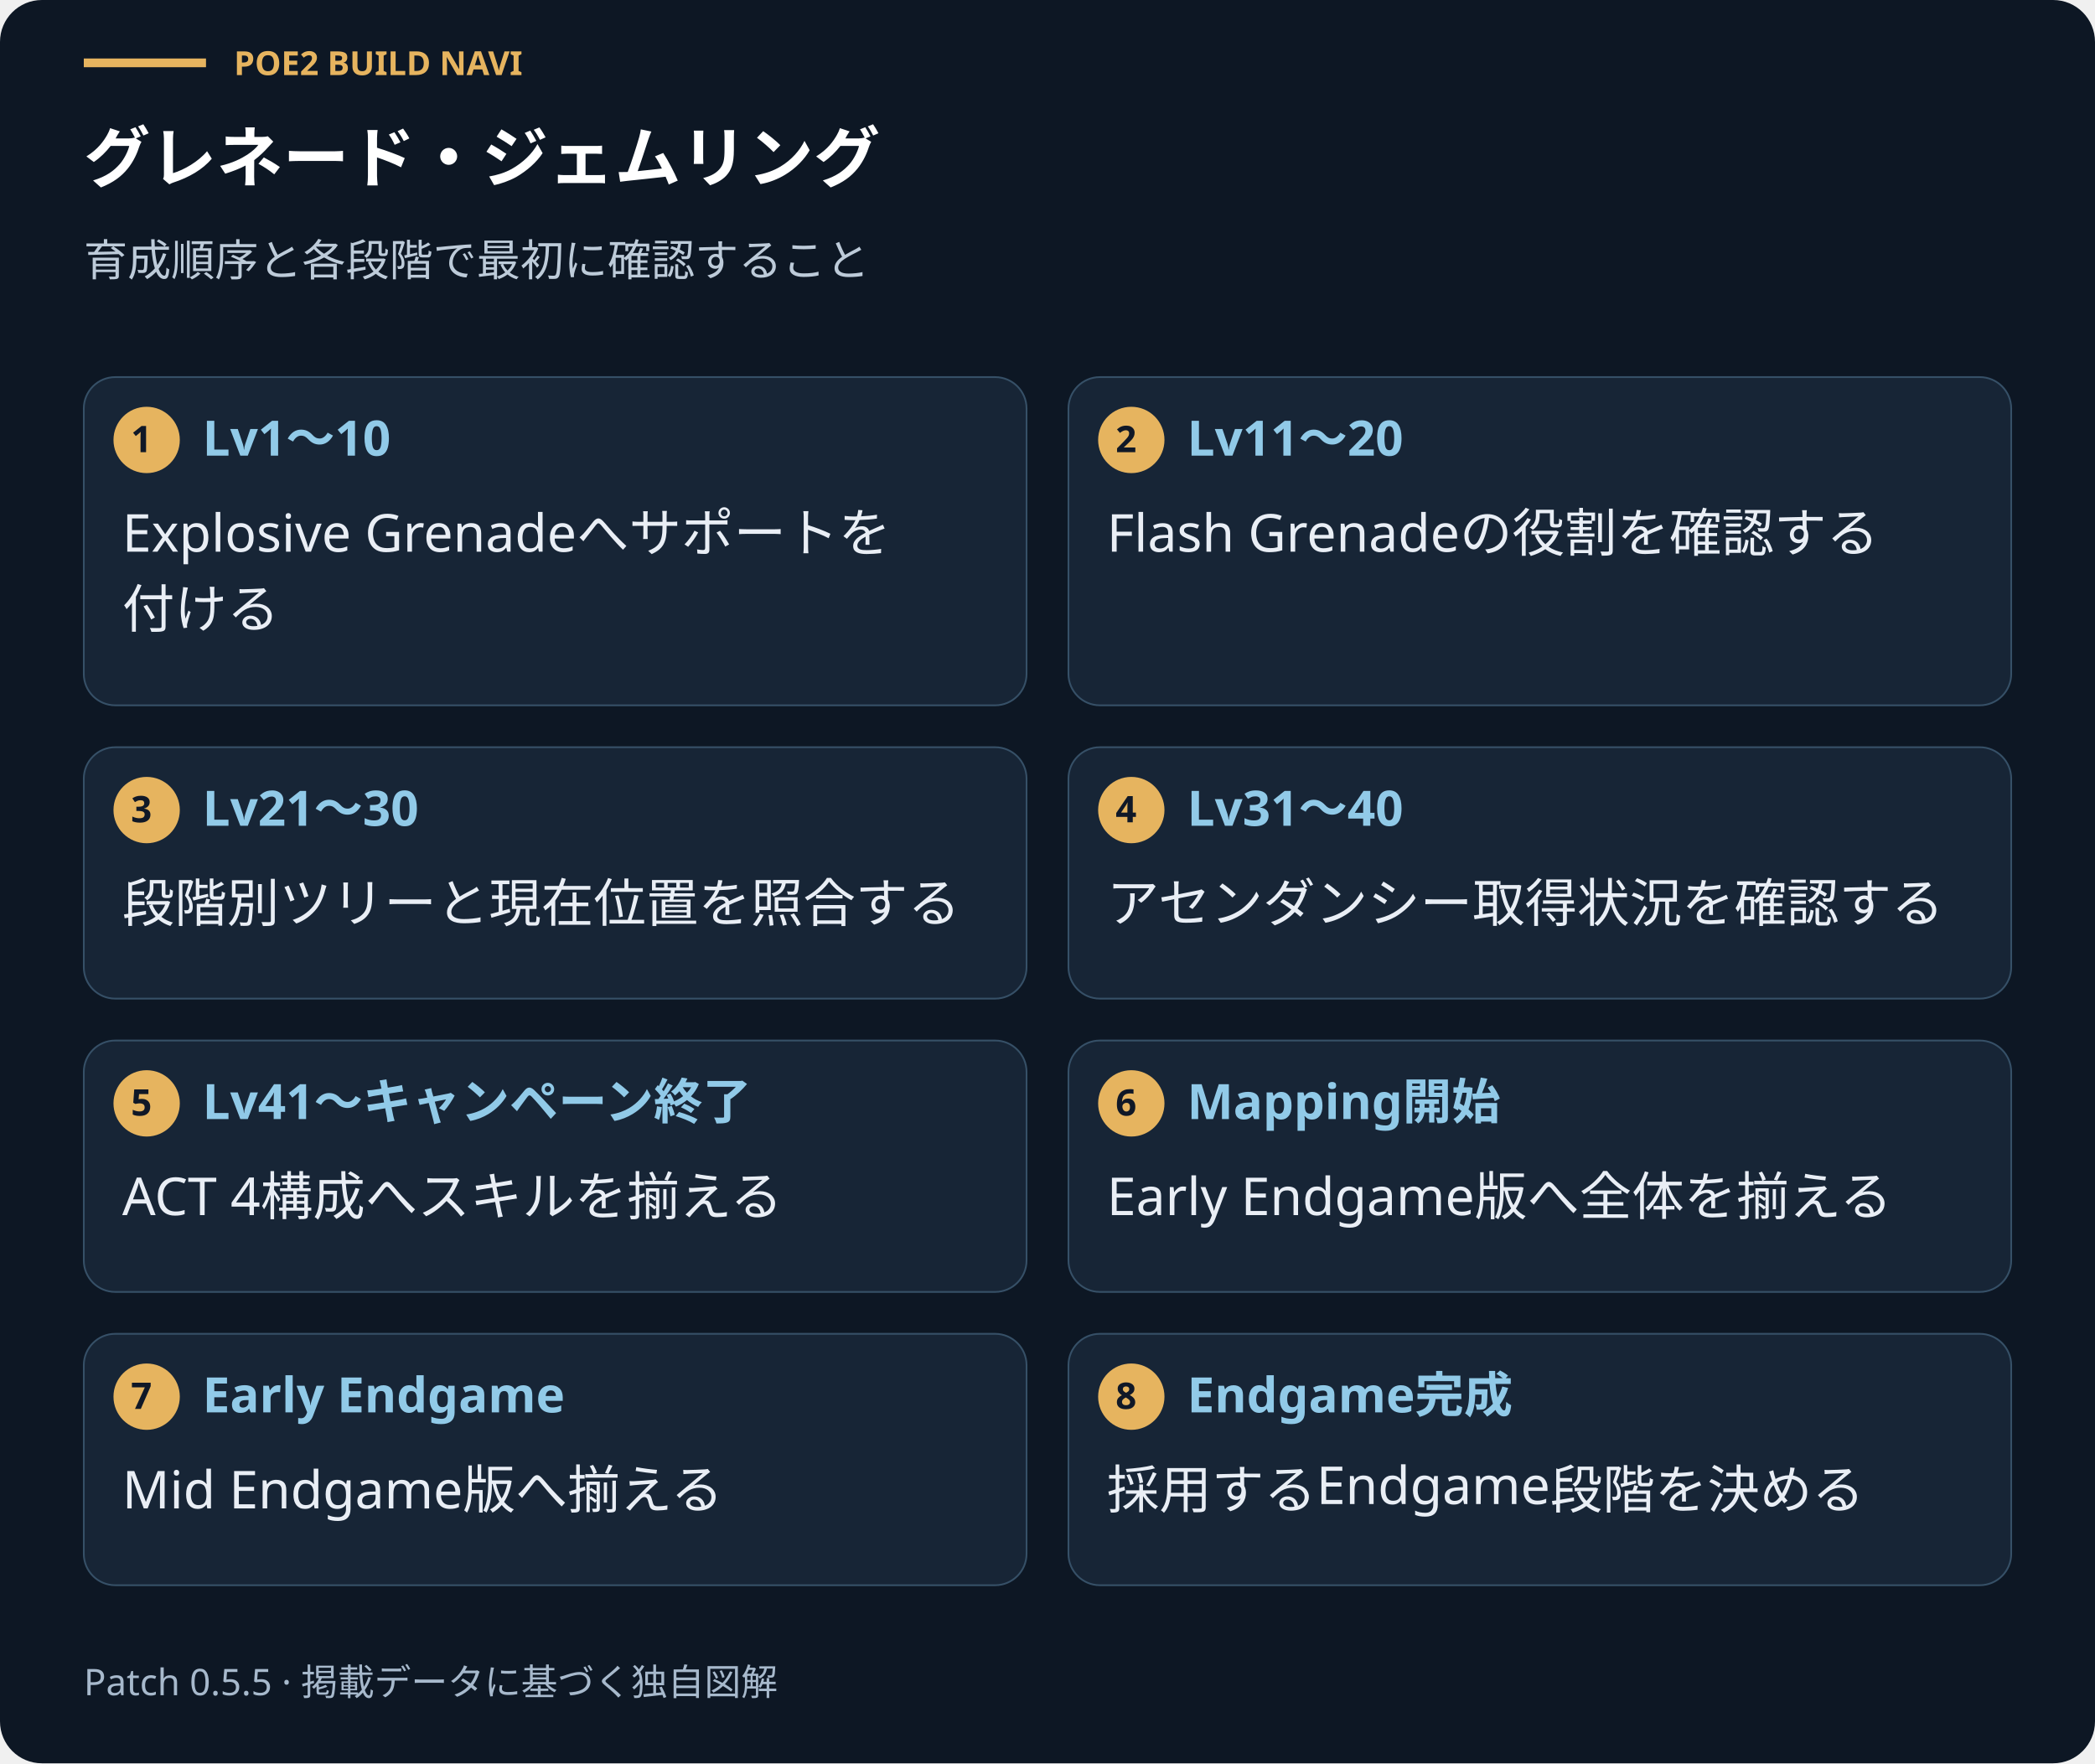
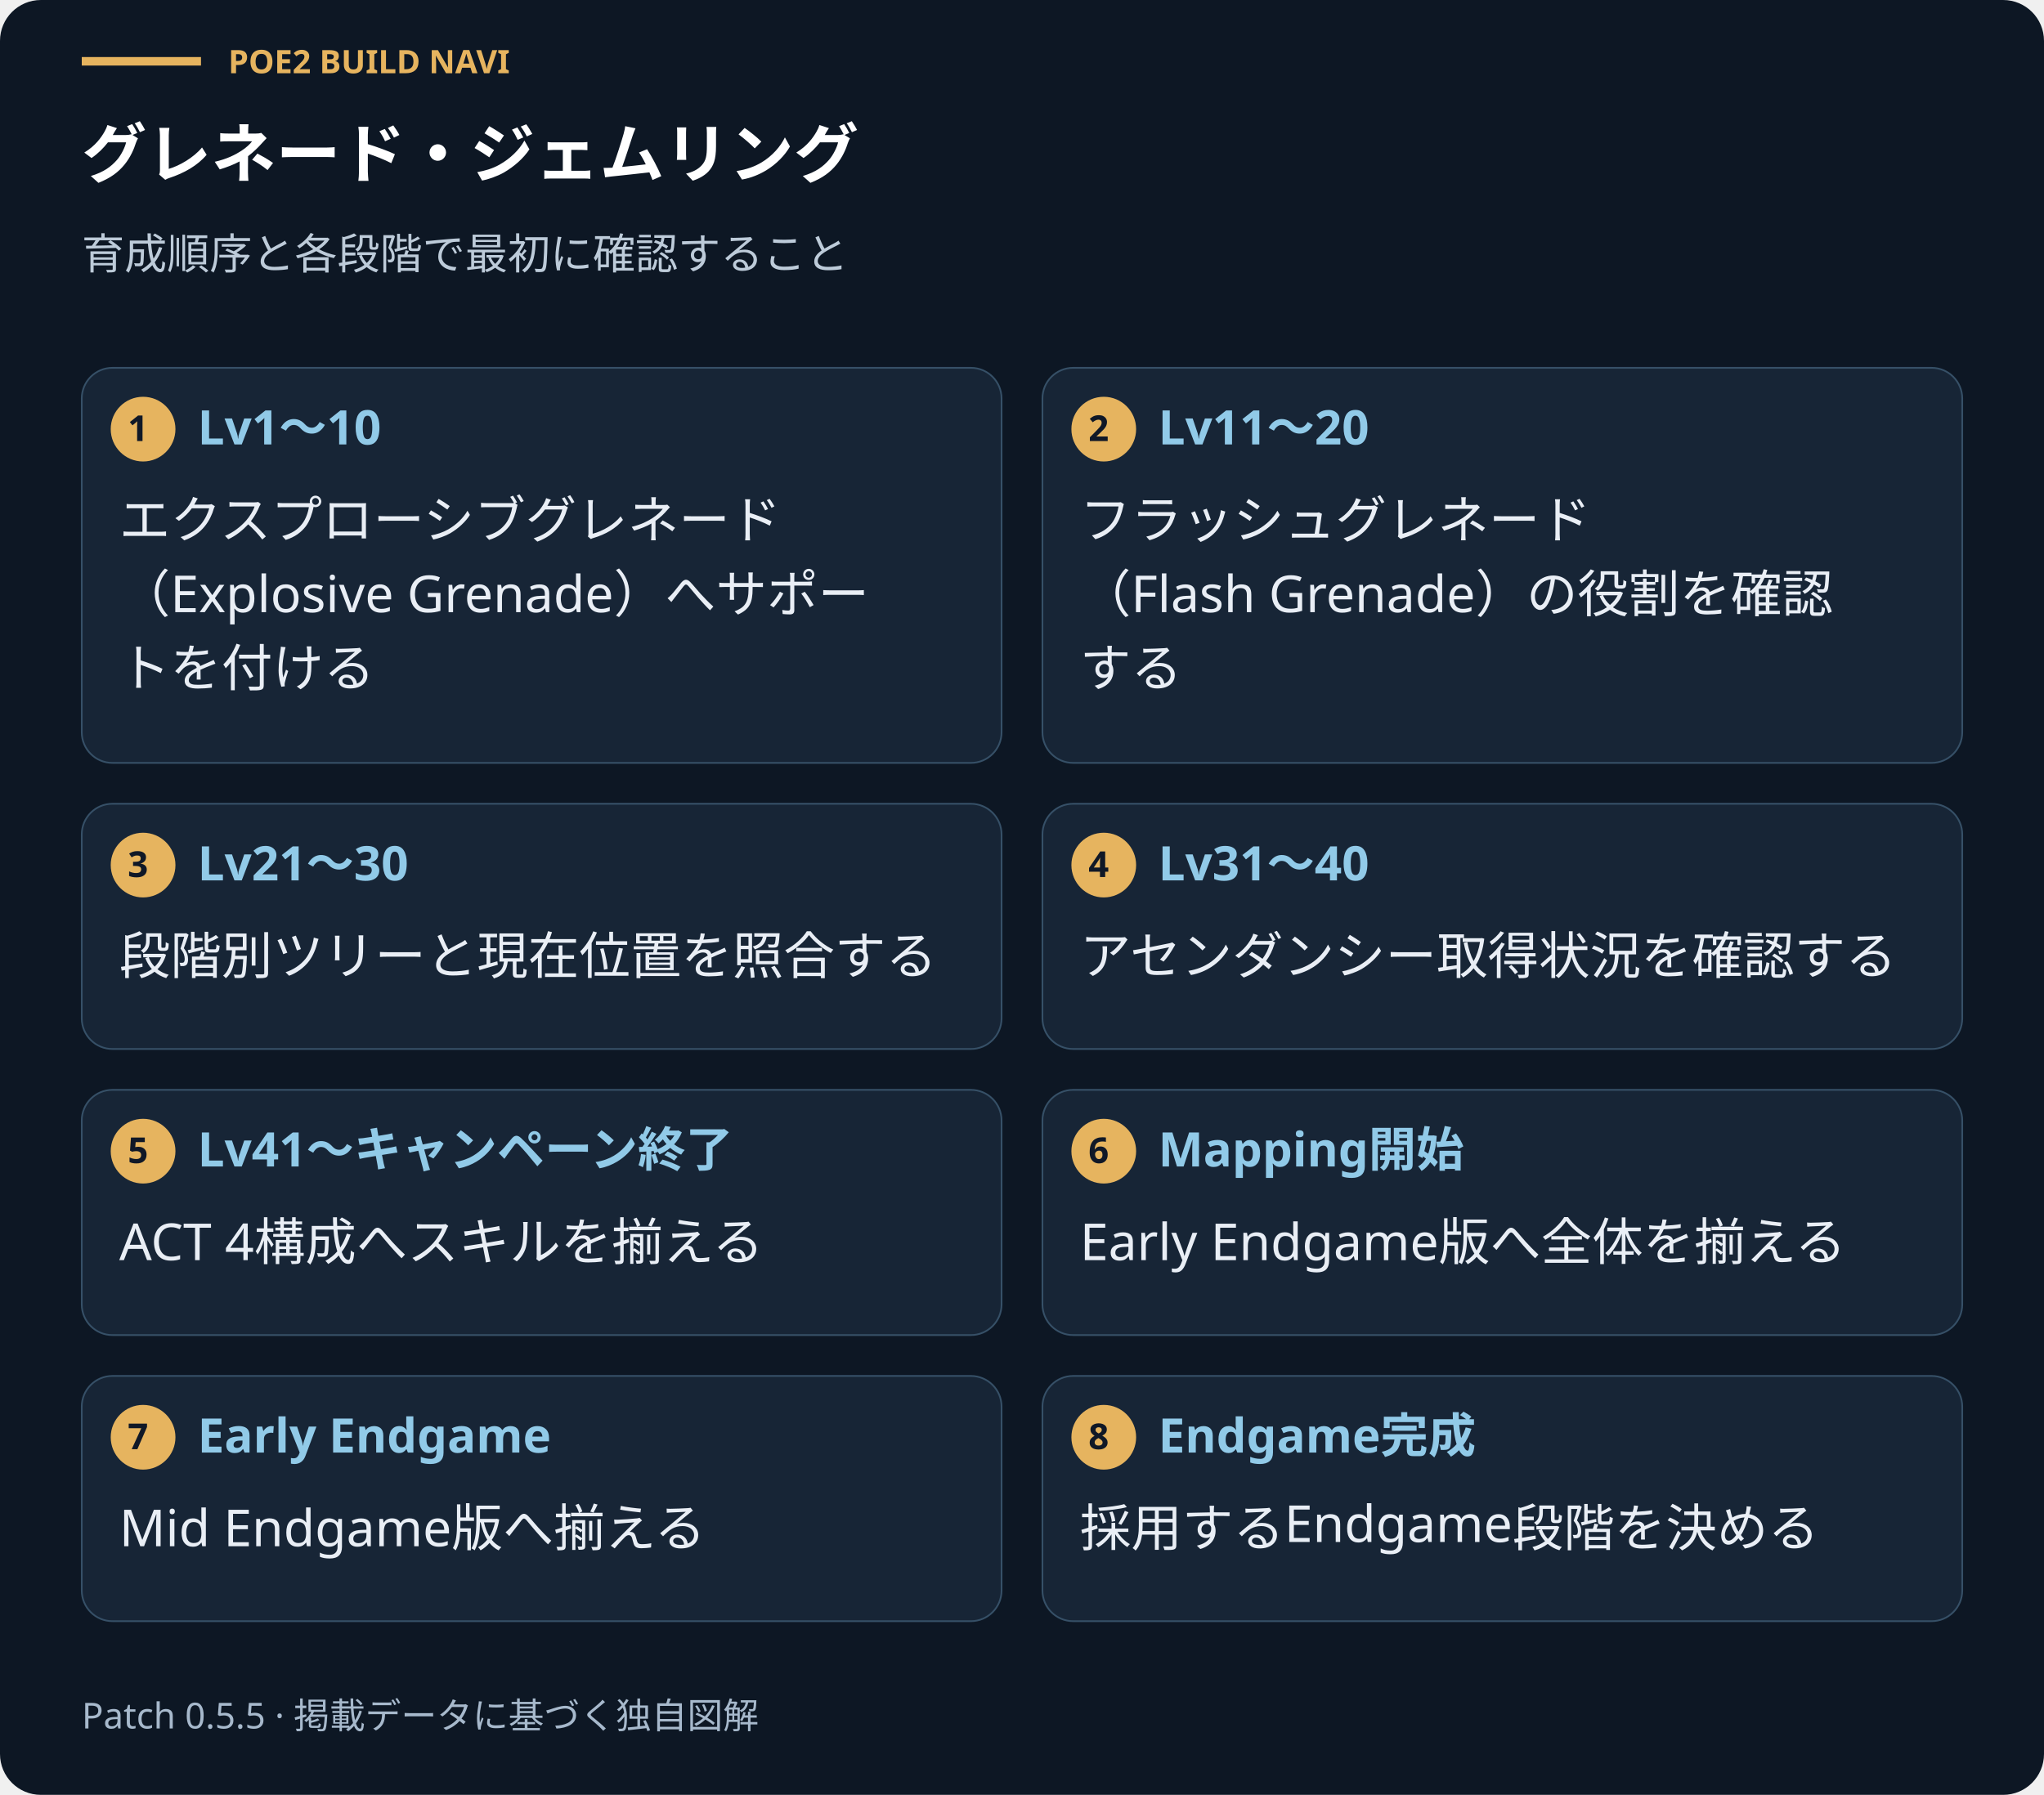
- <svg xmlns="http://www.w3.org/2000/svg" width="1200" height="1010" viewBox="0 0 1200 1010" role="img" aria-labelledby="title desc">
+ <svg xmlns="http://www.w3.org/2000/svg" width="1200" height="1054" viewBox="0 0 1200 1054" role="img" aria-labelledby="title desc">
  <g font-family="sans-serif">
-     <rect width="1200" height="1010" rx="24" fill="#0d1724" />
+     <rect width="1200" height="1054" rx="24" fill="#0d1724" />
    <path d="M48 36h70" stroke="#e6b45f" stroke-width="5" />
    <text x="134" y="43" fill="#e6b45f" font-size="19" font-weight="700">
      <tspan x="134" dy="0">POE2 BUILD NAVI</tspan>
    </text>
    <text x="48" y="104" fill="#ffffff" font-size="38" font-weight="700">
      <tspan x="48" dy="0">グレネード・ジェムリング</tspan>
    </text>
    <text x="48" y="158" fill="#bdcbd9" font-size="25" font-weight="400">
      <tspan x="48" dy="0">育成順序と各段階で最初に確認すること</tspan>
    </text>
-     <rect x="48" y="216" width="540" height="188" rx="18" fill="#172536" stroke="#365067" />
+     <rect x="48" y="216" width="540" height="232" rx="18" fill="#172536" stroke="#365067" />
    <circle cx="84" cy="252" r="19" fill="#e6b45f" />
    <text x="75" y="259" fill="#101827" font-size="21" font-weight="700">
      <tspan x="75" dy="0">1</tspan>
    </text>
    <text x="116" y="261" fill="#91cae8" font-size="28" font-weight="700">
      <tspan x="116" dy="0">Lv1〜10</tspan>
    </text>
    <text x="70" y="316" fill="#e9eef5" font-size="30" font-weight="400">
-       <tspan x="70" dy="0">Explosive Grenadeへサポートを</tspan>
-       <tspan x="70" dy="43.5">付ける</tspan>
+       <tspan x="70" dy="0">エクスプローシブグレネード</tspan>
+       <tspan x="70" dy="43.5">（Explosive Grenade）へサポー</tspan>
+       <tspan x="70" dy="43.5">トを付ける</tspan>
    </text>
-     <rect x="612" y="216" width="540" height="188" rx="18" fill="#172536" stroke="#365067" />
+     <rect x="612" y="216" width="540" height="232" rx="18" fill="#172536" stroke="#365067" />
    <circle cx="648" cy="252" r="19" fill="#e6b45f" />
    <text x="639" y="259" fill="#101827" font-size="21" font-weight="700">
      <tspan x="639" dy="0">2</tspan>
    </text>
    <text x="680" y="261" fill="#91cae8" font-size="28" font-weight="700">
      <tspan x="680" dy="0">Lv11〜20</tspan>
    </text>
    <text x="634" y="316" fill="#e9eef5" font-size="30" font-weight="400">
-       <tspan x="634" dy="0">Flash Grenadeの役割を確認する</tspan>
+       <tspan x="634" dy="0">フラッシュグレネード</tspan>
+       <tspan x="634" dy="43.5">（Flash Grenade）の役割を確認</tspan>
+       <tspan x="634" dy="43.5">する</tspan>
    </text>
-     <rect x="48" y="428" width="540" height="144" rx="18" fill="#172536" stroke="#365067" />
-     <circle cx="84" cy="464" r="19" fill="#e6b45f" />
-     <text x="75" y="471" fill="#101827" font-size="21" font-weight="700">
+     <rect x="48" y="472" width="540" height="144" rx="18" fill="#172536" stroke="#365067" />
+     <circle cx="84" cy="508" r="19" fill="#e6b45f" />
+     <text x="75" y="515" fill="#101827" font-size="21" font-weight="700">
      <tspan x="75" dy="0">3</tspan>
    </text>
-     <text x="116" y="473" fill="#91cae8" font-size="28" font-weight="700">
+     <text x="116" y="517" fill="#91cae8" font-size="28" font-weight="700">
      <tspan x="116" dy="0">Lv21〜30</tspan>
    </text>
-     <text x="70" y="528" fill="#e9eef5" font-size="30" font-weight="400">
+     <text x="70" y="572" fill="#e9eef5" font-size="30" font-weight="400">
      <tspan x="70" dy="0">段階別ツリーと現在位置を照合する</tspan>
    </text>
-     <rect x="612" y="428" width="540" height="144" rx="18" fill="#172536" stroke="#365067" />
-     <circle cx="648" cy="464" r="19" fill="#e6b45f" />
-     <text x="639" y="471" fill="#101827" font-size="21" font-weight="700">
+     <rect x="612" y="472" width="540" height="144" rx="18" fill="#172536" stroke="#365067" />
+     <circle cx="648" cy="508" r="19" fill="#e6b45f" />
+     <text x="639" y="515" fill="#101827" font-size="21" font-weight="700">
      <tspan x="639" dy="0">4</tspan>
    </text>
-     <text x="680" y="473" fill="#91cae8" font-size="28" font-weight="700">
+     <text x="680" y="517" fill="#91cae8" font-size="28" font-weight="700">
      <tspan x="680" dy="0">Lv31〜40</tspan>
    </text>
-     <text x="634" y="528" fill="#e9eef5" font-size="30" font-weight="400">
+     <text x="634" y="572" fill="#e9eef5" font-size="30" font-weight="400">
      <tspan x="634" dy="0">アセンダンシー取得状況を確認する</tspan>
    </text>
-     <rect x="48" y="596" width="540" height="144" rx="18" fill="#172536" stroke="#365067" />
-     <circle cx="84" cy="632" r="19" fill="#e6b45f" />
-     <text x="75" y="639" fill="#101827" font-size="21" font-weight="700">
+     <rect x="48" y="640" width="540" height="144" rx="18" fill="#172536" stroke="#365067" />
+     <circle cx="84" cy="676" r="19" fill="#e6b45f" />
+     <text x="75" y="683" fill="#101827" font-size="21" font-weight="700">
      <tspan x="75" dy="0">5</tspan>
    </text>
-     <text x="116" y="641" fill="#91cae8" font-size="28" font-weight="700">
+     <text x="116" y="685" fill="#91cae8" font-size="28" font-weight="700">
      <tspan x="116" dy="0">Lv41〜キャンペーン終了</tspan>
    </text>
-     <text x="70" y="696" fill="#e9eef5" font-size="30" font-weight="400">
+     <text x="70" y="740" fill="#e9eef5" font-size="30" font-weight="400">
      <tspan x="70" dy="0">ACT 4構成へスキルを揃える</tspan>
    </text>
-     <rect x="612" y="596" width="540" height="144" rx="18" fill="#172536" stroke="#365067" />
-     <circle cx="648" cy="632" r="19" fill="#e6b45f" />
-     <text x="639" y="639" fill="#101827" font-size="21" font-weight="700">
+     <rect x="612" y="640" width="540" height="144" rx="18" fill="#172536" stroke="#365067" />
+     <circle cx="648" cy="676" r="19" fill="#e6b45f" />
+     <text x="639" y="683" fill="#101827" font-size="21" font-weight="700">
      <tspan x="639" dy="0">6</tspan>
    </text>
-     <text x="680" y="641" fill="#91cae8" font-size="28" font-weight="700">
+     <text x="680" y="685" fill="#91cae8" font-size="28" font-weight="700">
      <tspan x="680" dy="0">Mapping開始</tspan>
    </text>
-     <text x="634" y="696" fill="#e9eef5" font-size="30" font-weight="400">
+     <text x="634" y="740" fill="#e9eef5" font-size="30" font-weight="400">
      <tspan x="634" dy="0">Early Endgame版へ全体を揃える</tspan>
    </text>
-     <rect x="48" y="764" width="540" height="144" rx="18" fill="#172536" stroke="#365067" />
-     <circle cx="84" cy="800" r="19" fill="#e6b45f" />
-     <text x="75" y="807" fill="#101827" font-size="21" font-weight="700">
+     <rect x="48" y="808" width="540" height="144" rx="18" fill="#172536" stroke="#365067" />
+     <circle cx="84" cy="844" r="19" fill="#e6b45f" />
+     <text x="75" y="851" fill="#101827" font-size="21" font-weight="700">
      <tspan x="75" dy="0">7</tspan>
    </text>
-     <text x="116" y="809" fill="#91cae8" font-size="28" font-weight="700">
+     <text x="116" y="853" fill="#91cae8" font-size="28" font-weight="700">
      <tspan x="116" dy="0">Early Endgame</tspan>
    </text>
-     <text x="70" y="864" fill="#e9eef5" font-size="30" font-weight="400">
+     <text x="70" y="908" fill="#e9eef5" font-size="30" font-weight="400">
      <tspan x="70" dy="0">Mid Endgame版へ揃える</tspan>
    </text>
-     <rect x="612" y="764" width="540" height="144" rx="18" fill="#172536" stroke="#365067" />
-     <circle cx="648" cy="800" r="19" fill="#e6b45f" />
-     <text x="639" y="807" fill="#101827" font-size="21" font-weight="700">
+     <rect x="612" y="808" width="540" height="144" rx="18" fill="#172536" stroke="#365067" />
+     <circle cx="648" cy="844" r="19" fill="#e6b45f" />
+     <text x="639" y="851" fill="#101827" font-size="21" font-weight="700">
      <tspan x="639" dy="0">8</tspan>
    </text>
-     <text x="680" y="809" fill="#91cae8" font-size="28" font-weight="700">
+     <text x="680" y="853" fill="#91cae8" font-size="28" font-weight="700">
      <tspan x="680" dy="0">Endgame完成</tspan>
    </text>
-     <text x="634" y="864" fill="#e9eef5" font-size="30" font-weight="400">
+     <text x="634" y="908" fill="#e9eef5" font-size="30" font-weight="400">
      <tspan x="634" dy="0">採用するEndgame段階を決める</tspan>
    </text>
-     <text x="48" y="971" fill="#a7b9cc" font-size="21" font-weight="400">
+     <text x="48" y="1015" fill="#a7b9cc" font-size="21" font-weight="400">
      <tspan x="48" dy="0">Patch 0.5.5 · 掲載データに基づく独自図解</tspan>
    </text>
  </g>
</svg>
